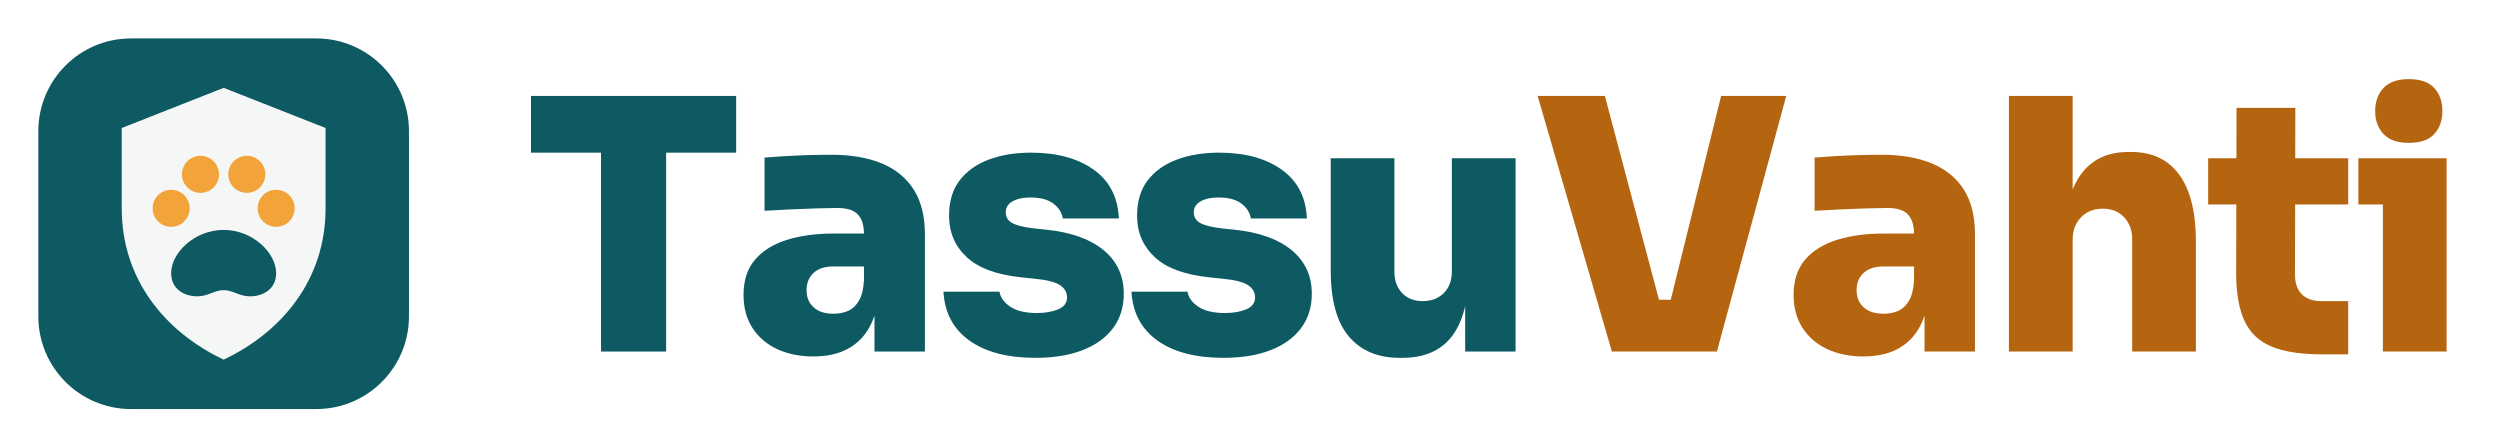
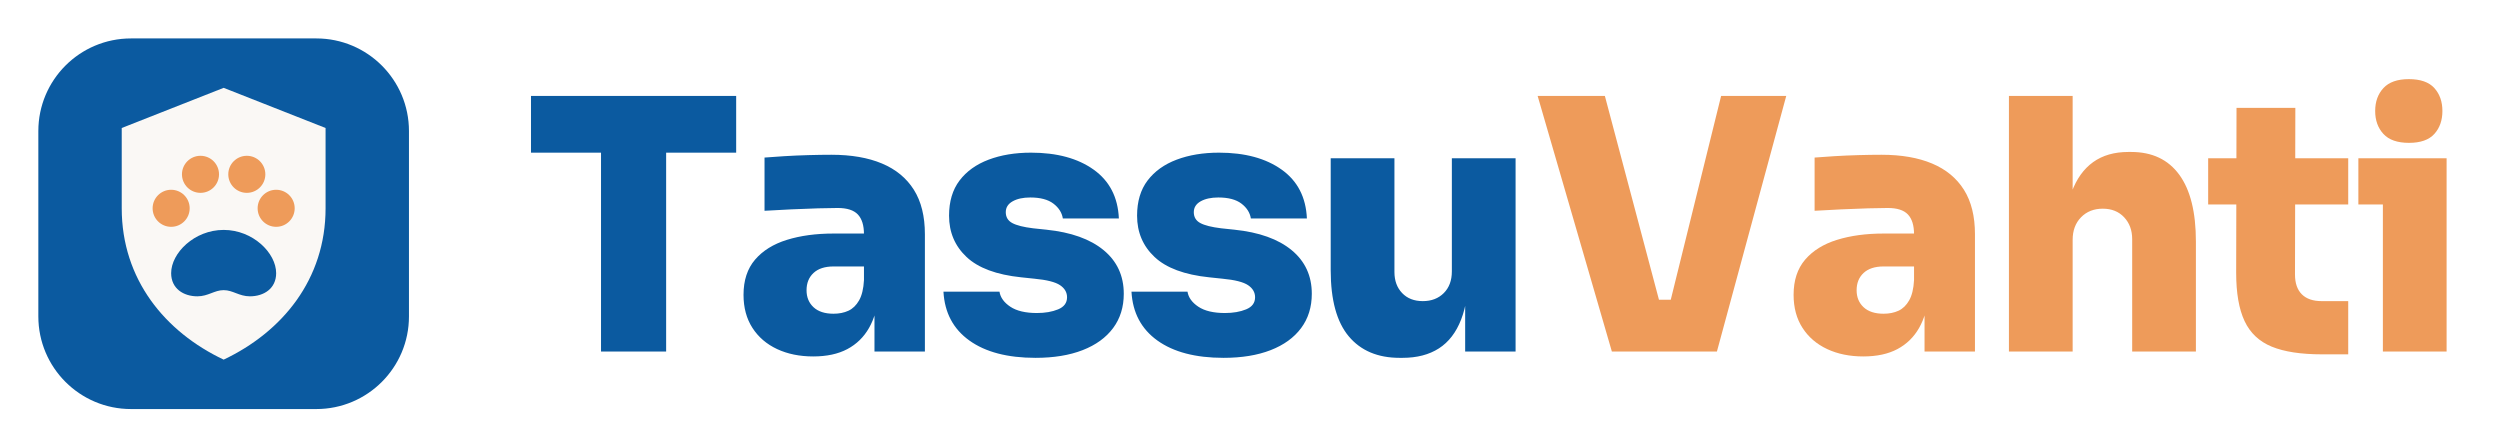
<svg xmlns="http://www.w3.org/2000/svg" width="7140" height="1278" viewBox="-109.5 -109.5 7140.0 1277.5">
  <g transform="scale(8.820833)">
-     <rect width="120" height="120" rx="30" fill="#0E5A63" />
-     <path d="M60 16 L93 29 V55 C93 78 79 95 60 104 C41 95 27 78 27 55 V29 Z" fill="#F5F7F6" />
-     <path d="M60 62c-9.5 0-17 7.5-17 14 0 5 4 7.5 8.5 7.5 3.5 0 5.5-2 8.5-2s5 2 8.5 2c4.5 0 8.5-2.5 8.5-7.5 0-6.5-7.5-14-17-14z" fill="#0E5A63" />
-     <circle cx="43" cy="55" r="6" fill="#F2A33A" />
-     <circle cx="52.5" cy="44" r="6" fill="#F2A33A" />
-     <circle cx="67.5" cy="44" r="6" fill="#F2A33A" />
-     <circle cx="77" cy="55" r="6" fill="#F2A33A" />
+     <rect width="120" height="120" rx="30" fill="#0B5AA0" />
+     <path d="M60 16 L93 29 V55 C93 78 79 95 60 104 C41 95 27 78 27 55 V29 Z" fill="#FAF8F5" />
+     <path d="M60 62c-9.5 0-17 7.5-17 14 0 5 4 7.5 8.5 7.5 3.5 0 5.5-2 8.5-2s5 2 8.5 2c4.5 0 8.5-2.5 8.5-7.5 0-6.5-7.5-14-17-14z" fill="#0B5AA0" />
+     <circle cx="43" cy="55" r="6" fill="#EE9B5A" />
+     <circle cx="52.5" cy="44" r="6" fill="#EE9B5A" />
+     <circle cx="67.5" cy="44" r="6" fill="#EE9B5A" />
+     <circle cx="77" cy="55" r="6" fill="#EE9B5A" />
  </g>
  <g transform="translate(1387.0 164.25)">
-     <path d="M220.0 730V142H406.0V730ZM20.0 162V0H606.0V162Z M1001.0 730V568H971.0V395Q971.0 357 953.5 338.5Q936.0 320 896.0 320Q877.0 320 840.0 321.0Q803.0 322 762.0 324.0Q721.0 326 687.0 328V176Q711.0 174 744.0 172.0Q777.0 170 812.5 169.0Q848.0 168 878.0 168Q963.0 168 1022.5 193.0Q1082.0 218 1113.5 268.0Q1145.0 318 1145.0 395V730ZM826.0 744Q768.0 744 723.0 723.0Q678.0 702 652.5 662.5Q627.0 623 627.0 568Q627.0 506 660.0 467.5Q693.0 429 751.0 411.0Q809.0 393 884.0 393H991.0V487H884.0Q847.0 487 827.0 505.5Q807.0 524 807.0 555Q807.0 585 827.0 603.5Q847.0 622 884.0 622Q908.0 622 926.5 613.5Q945.0 605 957.0 584.0Q969.0 563 971.0 526L1013.0 566Q1008.0 623 985.5 662.5Q963.0 702 923.5 723.0Q884.0 744 826.0 744Z M1461.0 748Q1341.0 748 1272.0 698.5Q1203.0 649 1198.0 559H1358.0Q1362.0 584 1389.0 602.0Q1416.0 620 1465.0 620Q1500.0 620 1525.5 609.5Q1551.0 599 1551.0 575Q1551.0 554 1531.0 540.5Q1511.0 527 1458.0 522L1420.0 518Q1314.0 507 1264.0 460.0Q1214.0 413 1214.0 342Q1214.0 281 1244.0 241.5Q1274.0 202 1327.0 182.0Q1380.0 162 1448.0 162Q1559.0 162 1627.0 210.5Q1695.0 259 1699.0 350H1539.0Q1535.0 325 1512.0 307.5Q1489.0 290 1446.0 290Q1415.0 290 1395.5 301.0Q1376.0 312 1376.0 332Q1376.0 353 1394.5 363.0Q1413.0 373 1454.0 378L1492.0 382Q1598.0 393 1655.5 440.5Q1713.0 488 1713.0 565Q1713.0 622 1682.5 663.0Q1652.0 704 1595.5 726.0Q1539.0 748 1461.0 748Z M1998.0 748Q1878.0 748 1809.0 698.5Q1740.0 649 1735.0 559H1895.0Q1899.0 584 1926.0 602.0Q1953.0 620 2002.0 620Q2037.0 620 2062.5 609.5Q2088.0 599 2088.0 575Q2088.0 554 2068.0 540.5Q2048.0 527 1995.0 522L1957.0 518Q1851.0 507 1801.0 460.0Q1751.0 413 1751.0 342Q1751.0 281 1781.0 241.5Q1811.0 202 1864.0 182.0Q1917.0 162 1985.0 162Q2096.0 162 2164.0 210.5Q2232.0 259 2236.0 350H2076.0Q2072.0 325 2049.0 307.5Q2026.0 290 1983.0 290Q1952.0 290 1932.5 301.0Q1913.0 312 1913.0 332Q1913.0 353 1931.5 363.0Q1950.0 373 1991.0 378L2029.0 382Q2135.0 393 2192.5 440.5Q2250.0 488 2250.0 565Q2250.0 622 2219.5 663.0Q2189.0 704 2132.5 726.0Q2076.0 748 1998.0 748Z M2501.0 748Q2407.0 748 2355.5 686.5Q2304.0 625 2304.0 498V178H2486.0V503Q2486.0 540 2508.0 563.0Q2530.0 586 2567.0 586Q2604.0 586 2627.0 563.0Q2650.0 540 2650.0 501V178H2832.0V730H2688.0V498H2698.0Q2698.0 583 2676.5 638.5Q2655.0 694 2613.0 721.0Q2571.0 748 2509.0 748Z" fill="#0E5A63" />
-     <path d="M3107.0 730 2895.0 0H3087.0L3246.0 599L3211.0 582H3307.0L3271.0 599L3419.0 0H3605.0L3407.0 730Z M4000.0 730V568H3970.0V395Q3970.0 357 3952.5 338.5Q3935.0 320 3895.0 320Q3876.0 320 3839.0 321.0Q3802.0 322 3761.0 324.0Q3720.0 326 3686.0 328V176Q3710.0 174 3743.0 172.0Q3776.0 170 3811.5 169.0Q3847.0 168 3877.0 168Q3962.0 168 4021.5 193.0Q4081.0 218 4112.5 268.0Q4144.0 318 4144.0 395V730ZM3825.0 744Q3767.0 744 3722.0 723.0Q3677.0 702 3651.5 662.5Q3626.0 623 3626.0 568Q3626.0 506 3659.0 467.5Q3692.0 429 3750.0 411.0Q3808.0 393 3883.0 393H3990.0V487H3883.0Q3846.0 487 3826.0 505.5Q3806.0 524 3806.0 555Q3806.0 585 3826.0 603.5Q3846.0 622 3883.0 622Q3907.0 622 3925.5 613.5Q3944.0 605 3956.0 584.0Q3968.0 563 3970.0 526L4012.0 566Q4007.0 623 3984.5 662.5Q3962.0 702 3922.5 723.0Q3883.0 744 3825.0 744Z M4241.0 730V0H4423.0V416H4399.0Q4399.0 332 4420.0 275.0Q4441.0 218 4481.5 189.0Q4522.0 160 4582.0 160H4590.0Q4680.0 160 4727.5 225.0Q4775.0 290 4775.0 416V730H4593.0V409Q4593.0 371 4570.0 346.5Q4547.0 322 4509.0 322Q4471.0 322 4447.0 346.5Q4423.0 371 4423.0 411V730Z M5135.0 738Q5045.0 738 4991.5 716.0Q4938.0 694 4914.0 643.0Q4890.0 592 4890.0 505L4891.0 34H5059.0L5058.0 510Q5058.0 547 5077.5 566.5Q5097.0 586 5134.0 586H5210.0V738ZM4810.0 310V178H5210.0V310Z M5309.0 730V178H5491.0V730ZM5239.0 310V178H5491.0V310ZM5383.5 134.0Q5334.0 134 5310.5 108.5Q5287.0 83 5287.0 43Q5287.0 3 5310.619 -22.5Q5334.238 -48.0 5383.0 -48Q5433.0 -48 5456.0 -22.5Q5479.0 3 5479.0 43Q5479.0 83 5456.0 108.5Q5433.0 134 5383.5 134.0Z" fill="#B5650F" />
+     <path d="M220.0 730V142H406.0V730ZM20.0 162V0H606.0V162Z M1001.0 730V568H971.0V395Q971.0 357 953.5 338.5Q936.0 320 896.0 320Q877.0 320 840.0 321.0Q803.0 322 762.0 324.0Q721.0 326 687.0 328V176Q711.0 174 744.0 172.0Q777.0 170 812.5 169.0Q848.0 168 878.0 168Q963.0 168 1022.5 193.0Q1082.0 218 1113.5 268.0Q1145.0 318 1145.0 395V730ZM826.0 744Q768.0 744 723.0 723.0Q678.0 702 652.5 662.5Q627.0 623 627.0 568Q627.0 506 660.0 467.5Q693.0 429 751.0 411.0Q809.0 393 884.0 393H991.0V487H884.0Q847.0 487 827.0 505.5Q807.0 524 807.0 555Q807.0 585 827.0 603.5Q847.0 622 884.0 622Q908.0 622 926.5 613.5Q945.0 605 957.0 584.0Q969.0 563 971.0 526L1013.0 566Q1008.0 623 985.5 662.5Q963.0 702 923.5 723.0Q884.0 744 826.0 744Z M1461.0 748Q1341.0 748 1272.0 698.5Q1203.0 649 1198.0 559H1358.0Q1362.0 584 1389.0 602.0Q1416.0 620 1465.0 620Q1500.0 620 1525.5 609.5Q1551.0 599 1551.0 575Q1551.0 554 1531.0 540.5Q1511.0 527 1458.0 522L1420.0 518Q1314.0 507 1264.0 460.0Q1214.0 413 1214.0 342Q1214.0 281 1244.0 241.5Q1274.0 202 1327.0 182.0Q1380.0 162 1448.0 162Q1559.0 162 1627.0 210.5Q1695.0 259 1699.0 350H1539.0Q1535.0 325 1512.0 307.5Q1489.0 290 1446.0 290Q1415.0 290 1395.5 301.0Q1376.0 312 1376.0 332Q1376.0 353 1394.5 363.0Q1413.0 373 1454.0 378L1492.0 382Q1598.0 393 1655.5 440.5Q1713.0 488 1713.0 565Q1713.0 622 1682.5 663.0Q1652.0 704 1595.5 726.0Q1539.0 748 1461.0 748Z M1998.0 748Q1878.0 748 1809.0 698.5Q1740.0 649 1735.0 559H1895.0Q1899.0 584 1926.0 602.0Q1953.0 620 2002.0 620Q2037.0 620 2062.5 609.5Q2088.0 599 2088.0 575Q2088.0 554 2068.0 540.5Q2048.0 527 1995.0 522L1957.0 518Q1851.0 507 1801.0 460.0Q1751.0 413 1751.0 342Q1751.0 281 1781.0 241.5Q1811.0 202 1864.0 182.0Q1917.0 162 1985.0 162Q2096.0 162 2164.0 210.5Q2232.0 259 2236.0 350H2076.0Q2072.0 325 2049.0 307.5Q2026.0 290 1983.0 290Q1952.0 290 1932.5 301.0Q1913.0 312 1913.0 332Q1913.0 353 1931.5 363.0Q1950.0 373 1991.0 378L2029.0 382Q2135.0 393 2192.5 440.5Q2250.0 488 2250.0 565Q2250.0 622 2219.5 663.0Q2189.0 704 2132.5 726.0Q2076.0 748 1998.0 748Z M2501.0 748Q2407.0 748 2355.5 686.5Q2304.0 625 2304.0 498V178H2486.0V503Q2486.0 540 2508.0 563.0Q2530.0 586 2567.0 586Q2604.0 586 2627.0 563.0Q2650.0 540 2650.0 501V178H2832.0V730H2688.0V498H2698.0Q2698.0 583 2676.5 638.5Q2655.0 694 2613.0 721.0Q2571.0 748 2509.0 748Z" fill="#0B5AA0" />
+     <path d="M3107.0 730 2895.0 0H3087.0L3246.0 599L3211.0 582H3307.0L3271.0 599L3419.0 0H3605.0L3407.0 730Z M4000.0 730V568H3970.0V395Q3970.0 357 3952.5 338.5Q3935.0 320 3895.0 320Q3876.0 320 3839.0 321.0Q3802.0 322 3761.0 324.0Q3720.0 326 3686.0 328V176Q3710.0 174 3743.0 172.0Q3776.0 170 3811.5 169.0Q3847.0 168 3877.0 168Q3962.0 168 4021.5 193.0Q4081.0 218 4112.5 268.0Q4144.0 318 4144.0 395V730ZM3825.0 744Q3767.0 744 3722.0 723.0Q3677.0 702 3651.5 662.5Q3626.0 623 3626.0 568Q3626.0 506 3659.0 467.5Q3692.0 429 3750.0 411.0Q3808.0 393 3883.0 393H3990.0V487H3883.0Q3846.0 487 3826.0 505.5Q3806.0 524 3806.0 555Q3806.0 585 3826.0 603.5Q3846.0 622 3883.0 622Q3907.0 622 3925.5 613.5Q3944.0 605 3956.0 584.0Q3968.0 563 3970.0 526L4012.0 566Q4007.0 623 3984.5 662.5Q3962.0 702 3922.5 723.0Q3883.0 744 3825.0 744Z M4241.0 730V0H4423.0V416H4399.0Q4399.0 332 4420.0 275.0Q4441.0 218 4481.5 189.0Q4522.0 160 4582.0 160H4590.0Q4680.0 160 4727.5 225.0Q4775.0 290 4775.0 416V730H4593.0V409Q4593.0 371 4570.0 346.5Q4547.0 322 4509.0 322Q4471.0 322 4447.0 346.5Q4423.0 371 4423.0 411V730Z M5135.0 738Q5045.0 738 4991.5 716.0Q4938.0 694 4914.0 643.0Q4890.0 592 4890.0 505L4891.0 34H5059.0L5058.0 510Q5058.0 547 5077.5 566.5Q5097.0 586 5134.0 586H5210.0V738ZM4810.0 310V178H5210.0V310Z M5309.0 730V178H5491.0V730ZM5239.0 310V178H5491.0V310ZM5383.5 134.0Q5334.0 134 5310.5 108.5Q5287.0 83 5287.0 43Q5287.0 3 5310.619 -22.5Q5334.238 -48.0 5383.0 -48Q5433.0 -48 5456.0 -22.5Q5479.0 3 5479.0 43Q5479.0 83 5456.0 108.5Q5433.0 134 5383.5 134.0Z" fill="#EE9B5A" />
  </g>
</svg>
